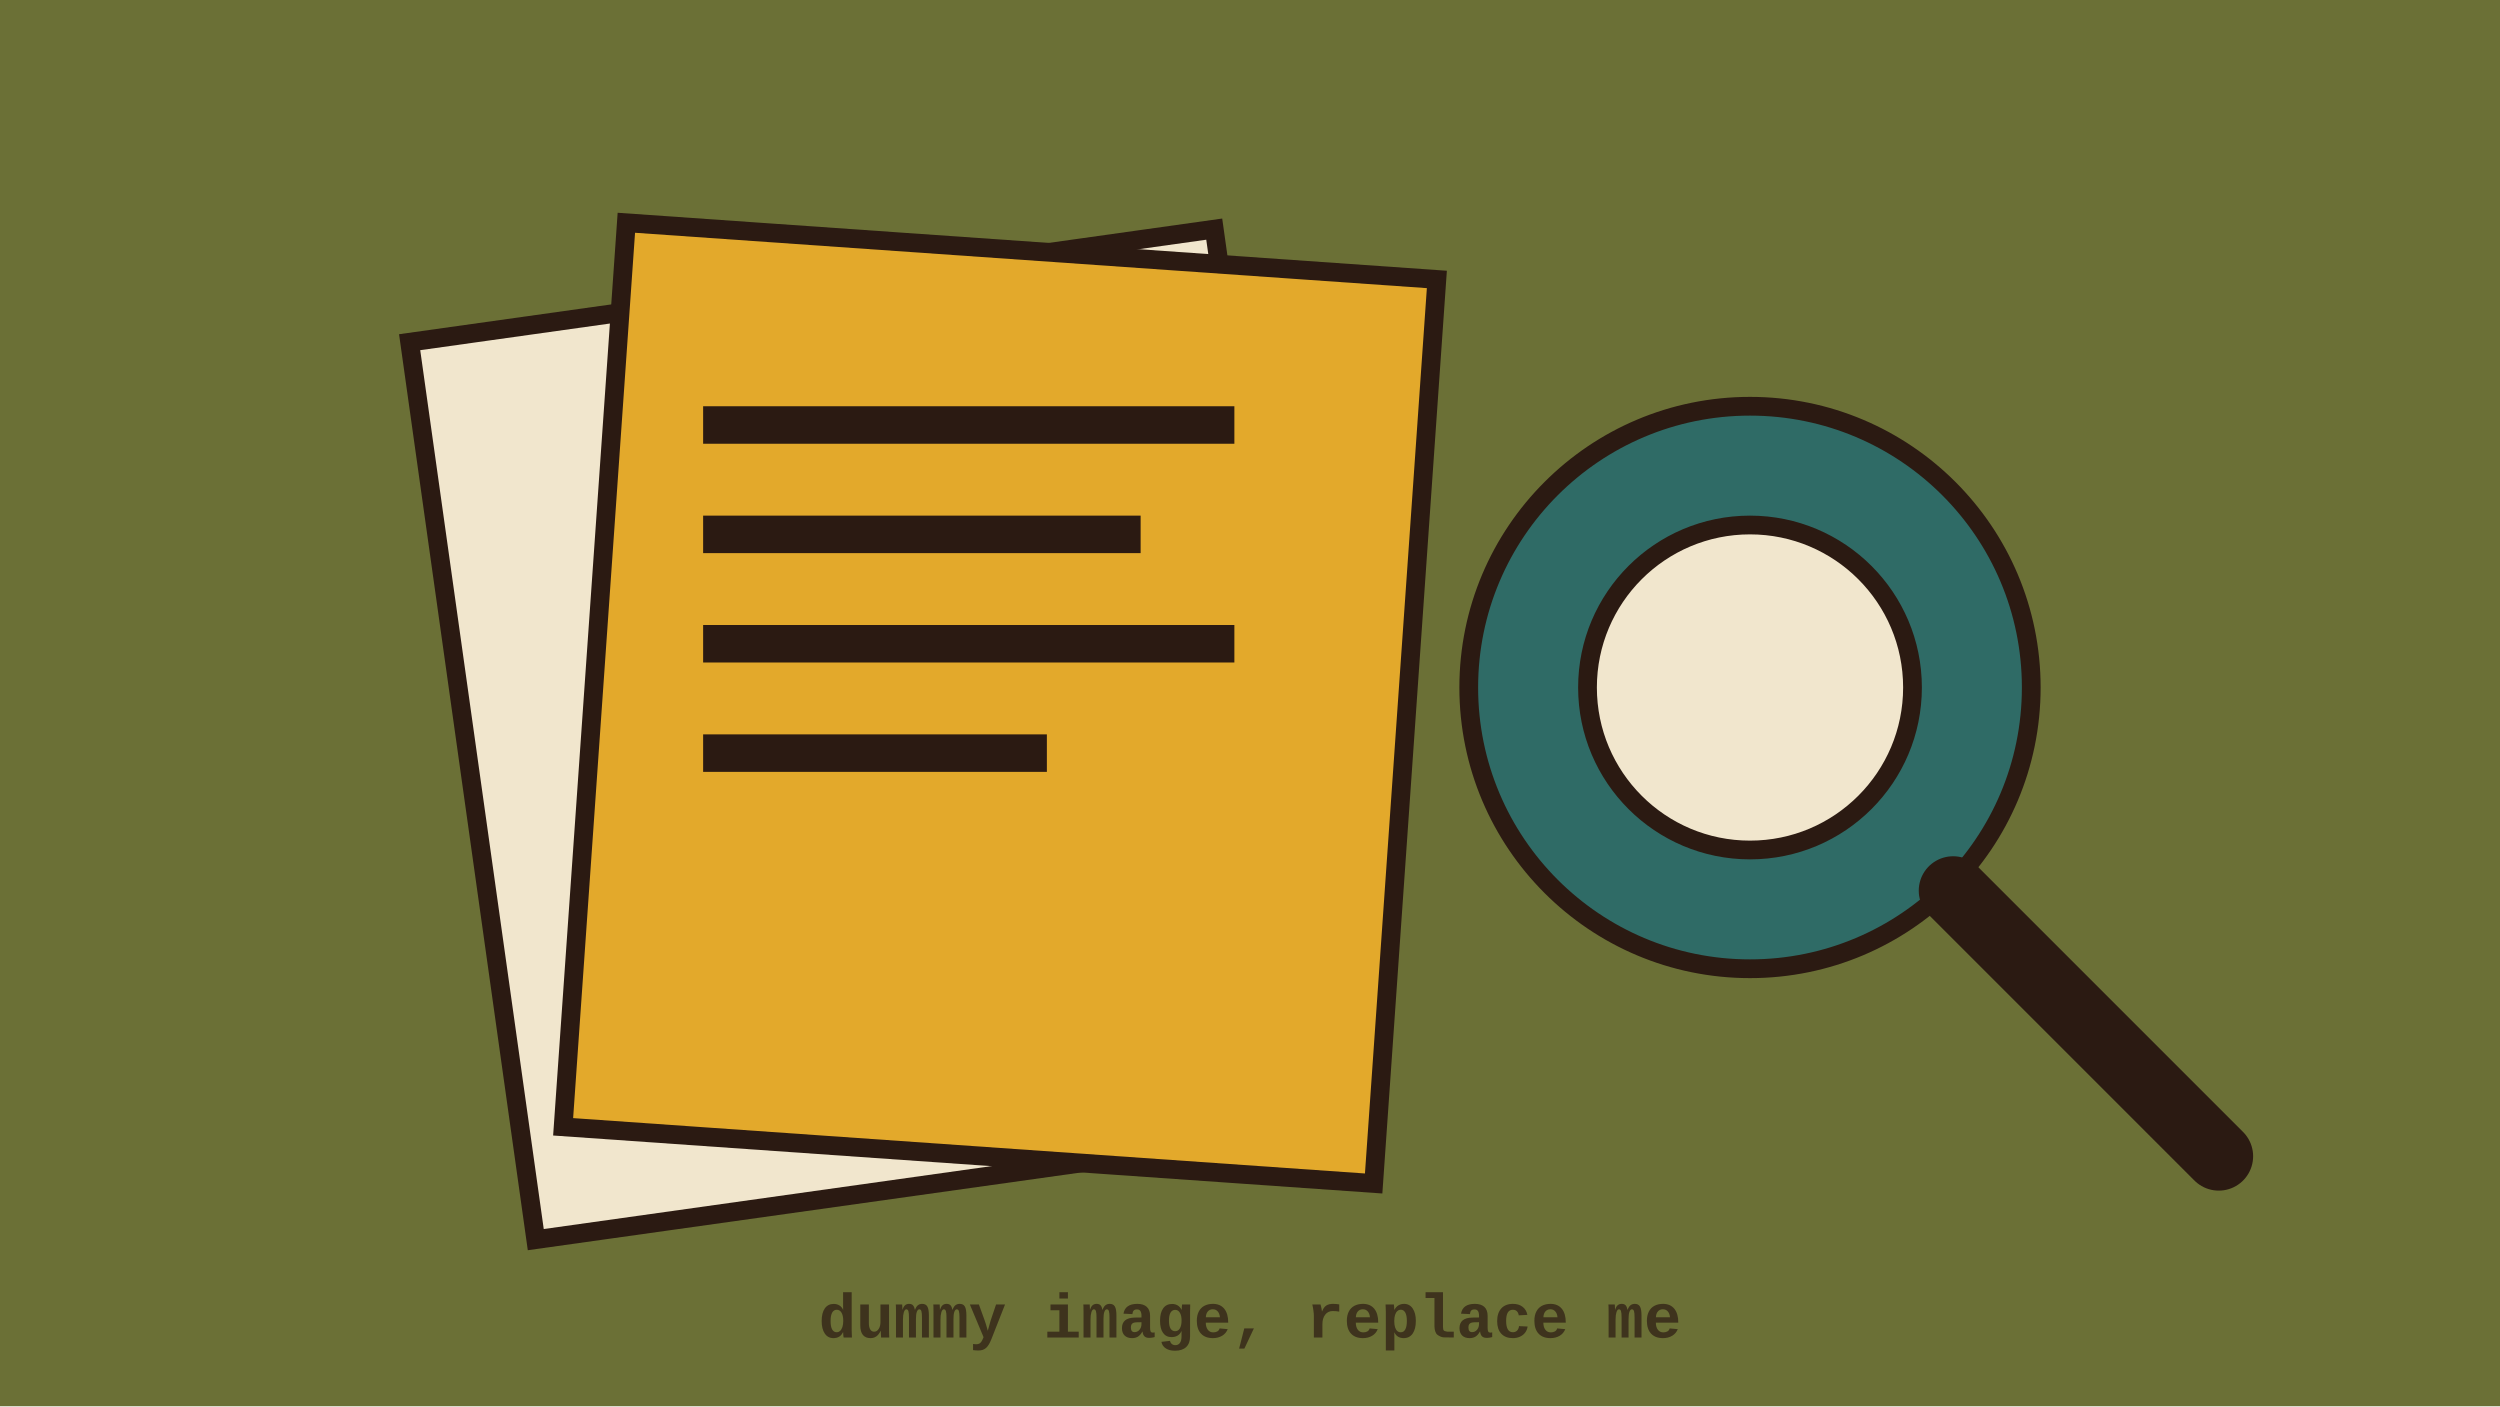
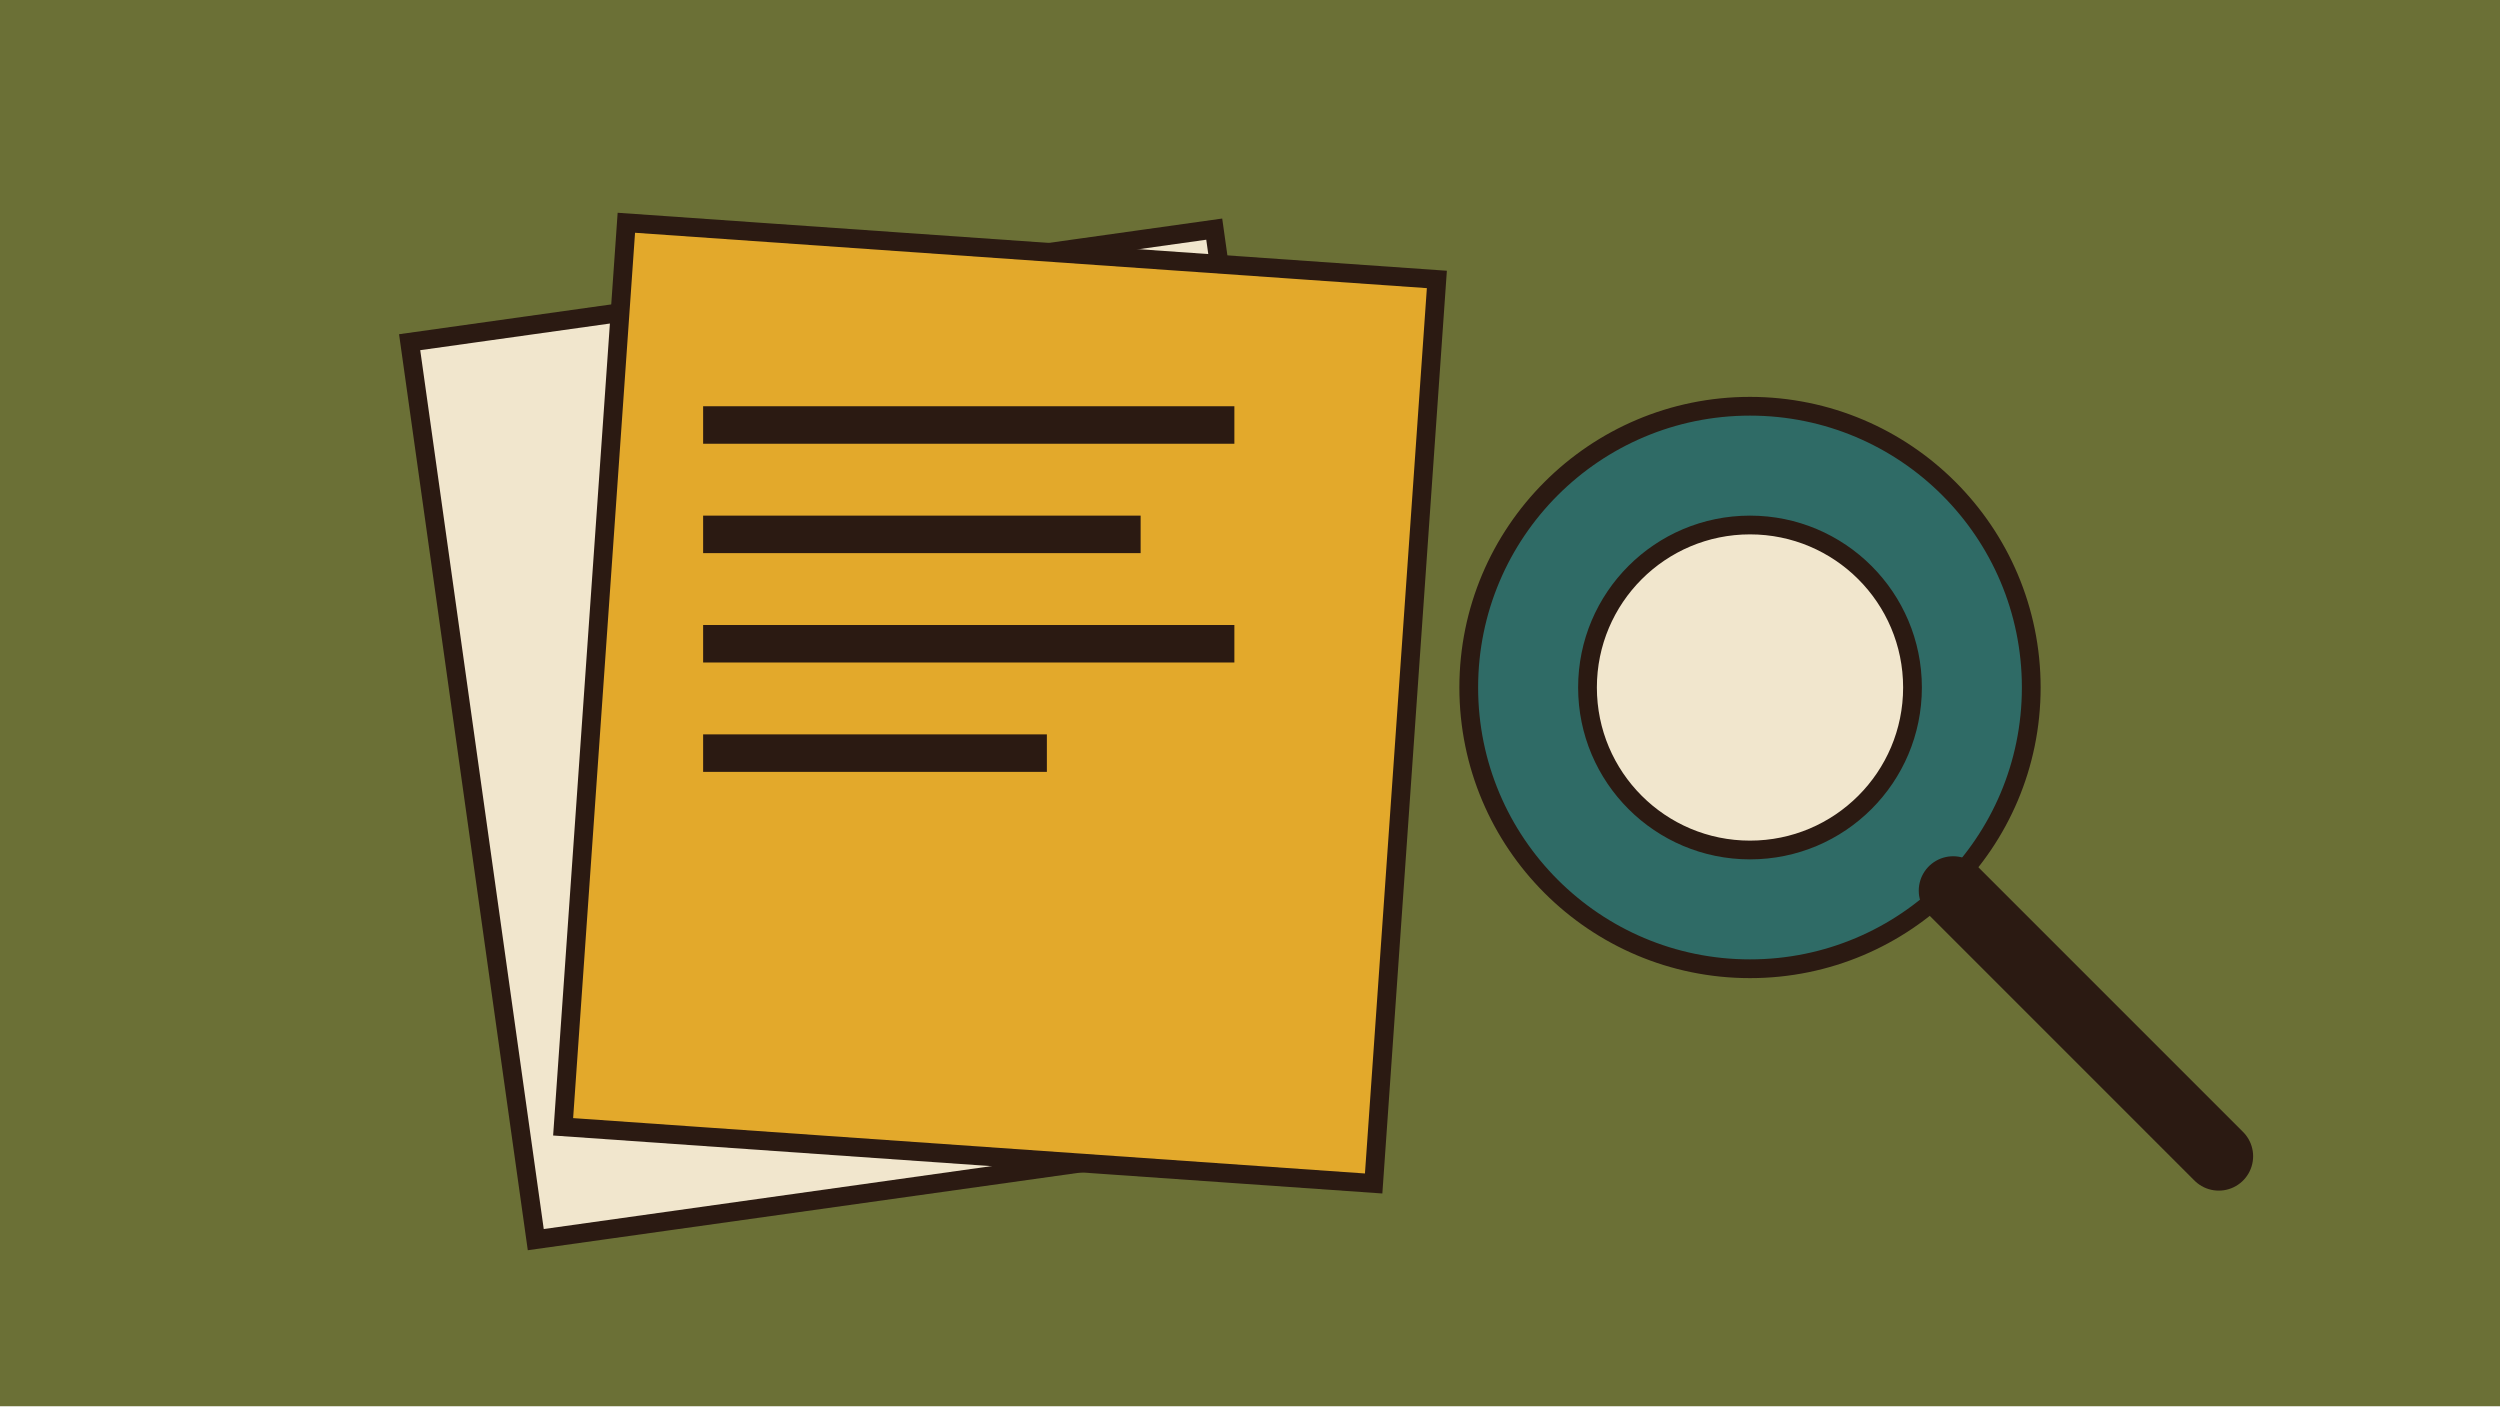
<svg xmlns="http://www.w3.org/2000/svg" viewBox="0 0 800 450" width="800" height="450" role="img" aria-label="Placeholder cover for the RAG assistant">
  <rect width="800" height="450" fill="#6b7036" />
  <g stroke="#2b1a12" stroke-width="6">
    <rect x="150" y="90" width="260" height="290" fill="#f1e6cd" transform="rotate(-8 280 235)" />
    <rect x="190" y="80" width="260" height="290" fill="#e3a92b" transform="rotate(4 320 225)" />
    <g fill="#2b1a12" stroke="none">
      <rect x="225" y="130" width="170" height="12" />
      <rect x="225" y="165" width="140" height="12" />
      <rect x="225" y="200" width="170" height="12" />
      <rect x="225" y="235" width="110" height="12" />
    </g>
    <circle cx="560" cy="220" r="90" fill="#2f6b66" />
    <circle cx="560" cy="220" r="52" fill="#f1e6cd" />
    <path d="M625 285 L710 370" stroke-width="22" stroke-linecap="round" />
  </g>
-   <text x="400" y="428" text-anchor="middle" font-family="Courier New, monospace" font-weight="700" font-size="20" fill="#2b1a12" opacity=".7">dummy image, replace me</text>
</svg>
